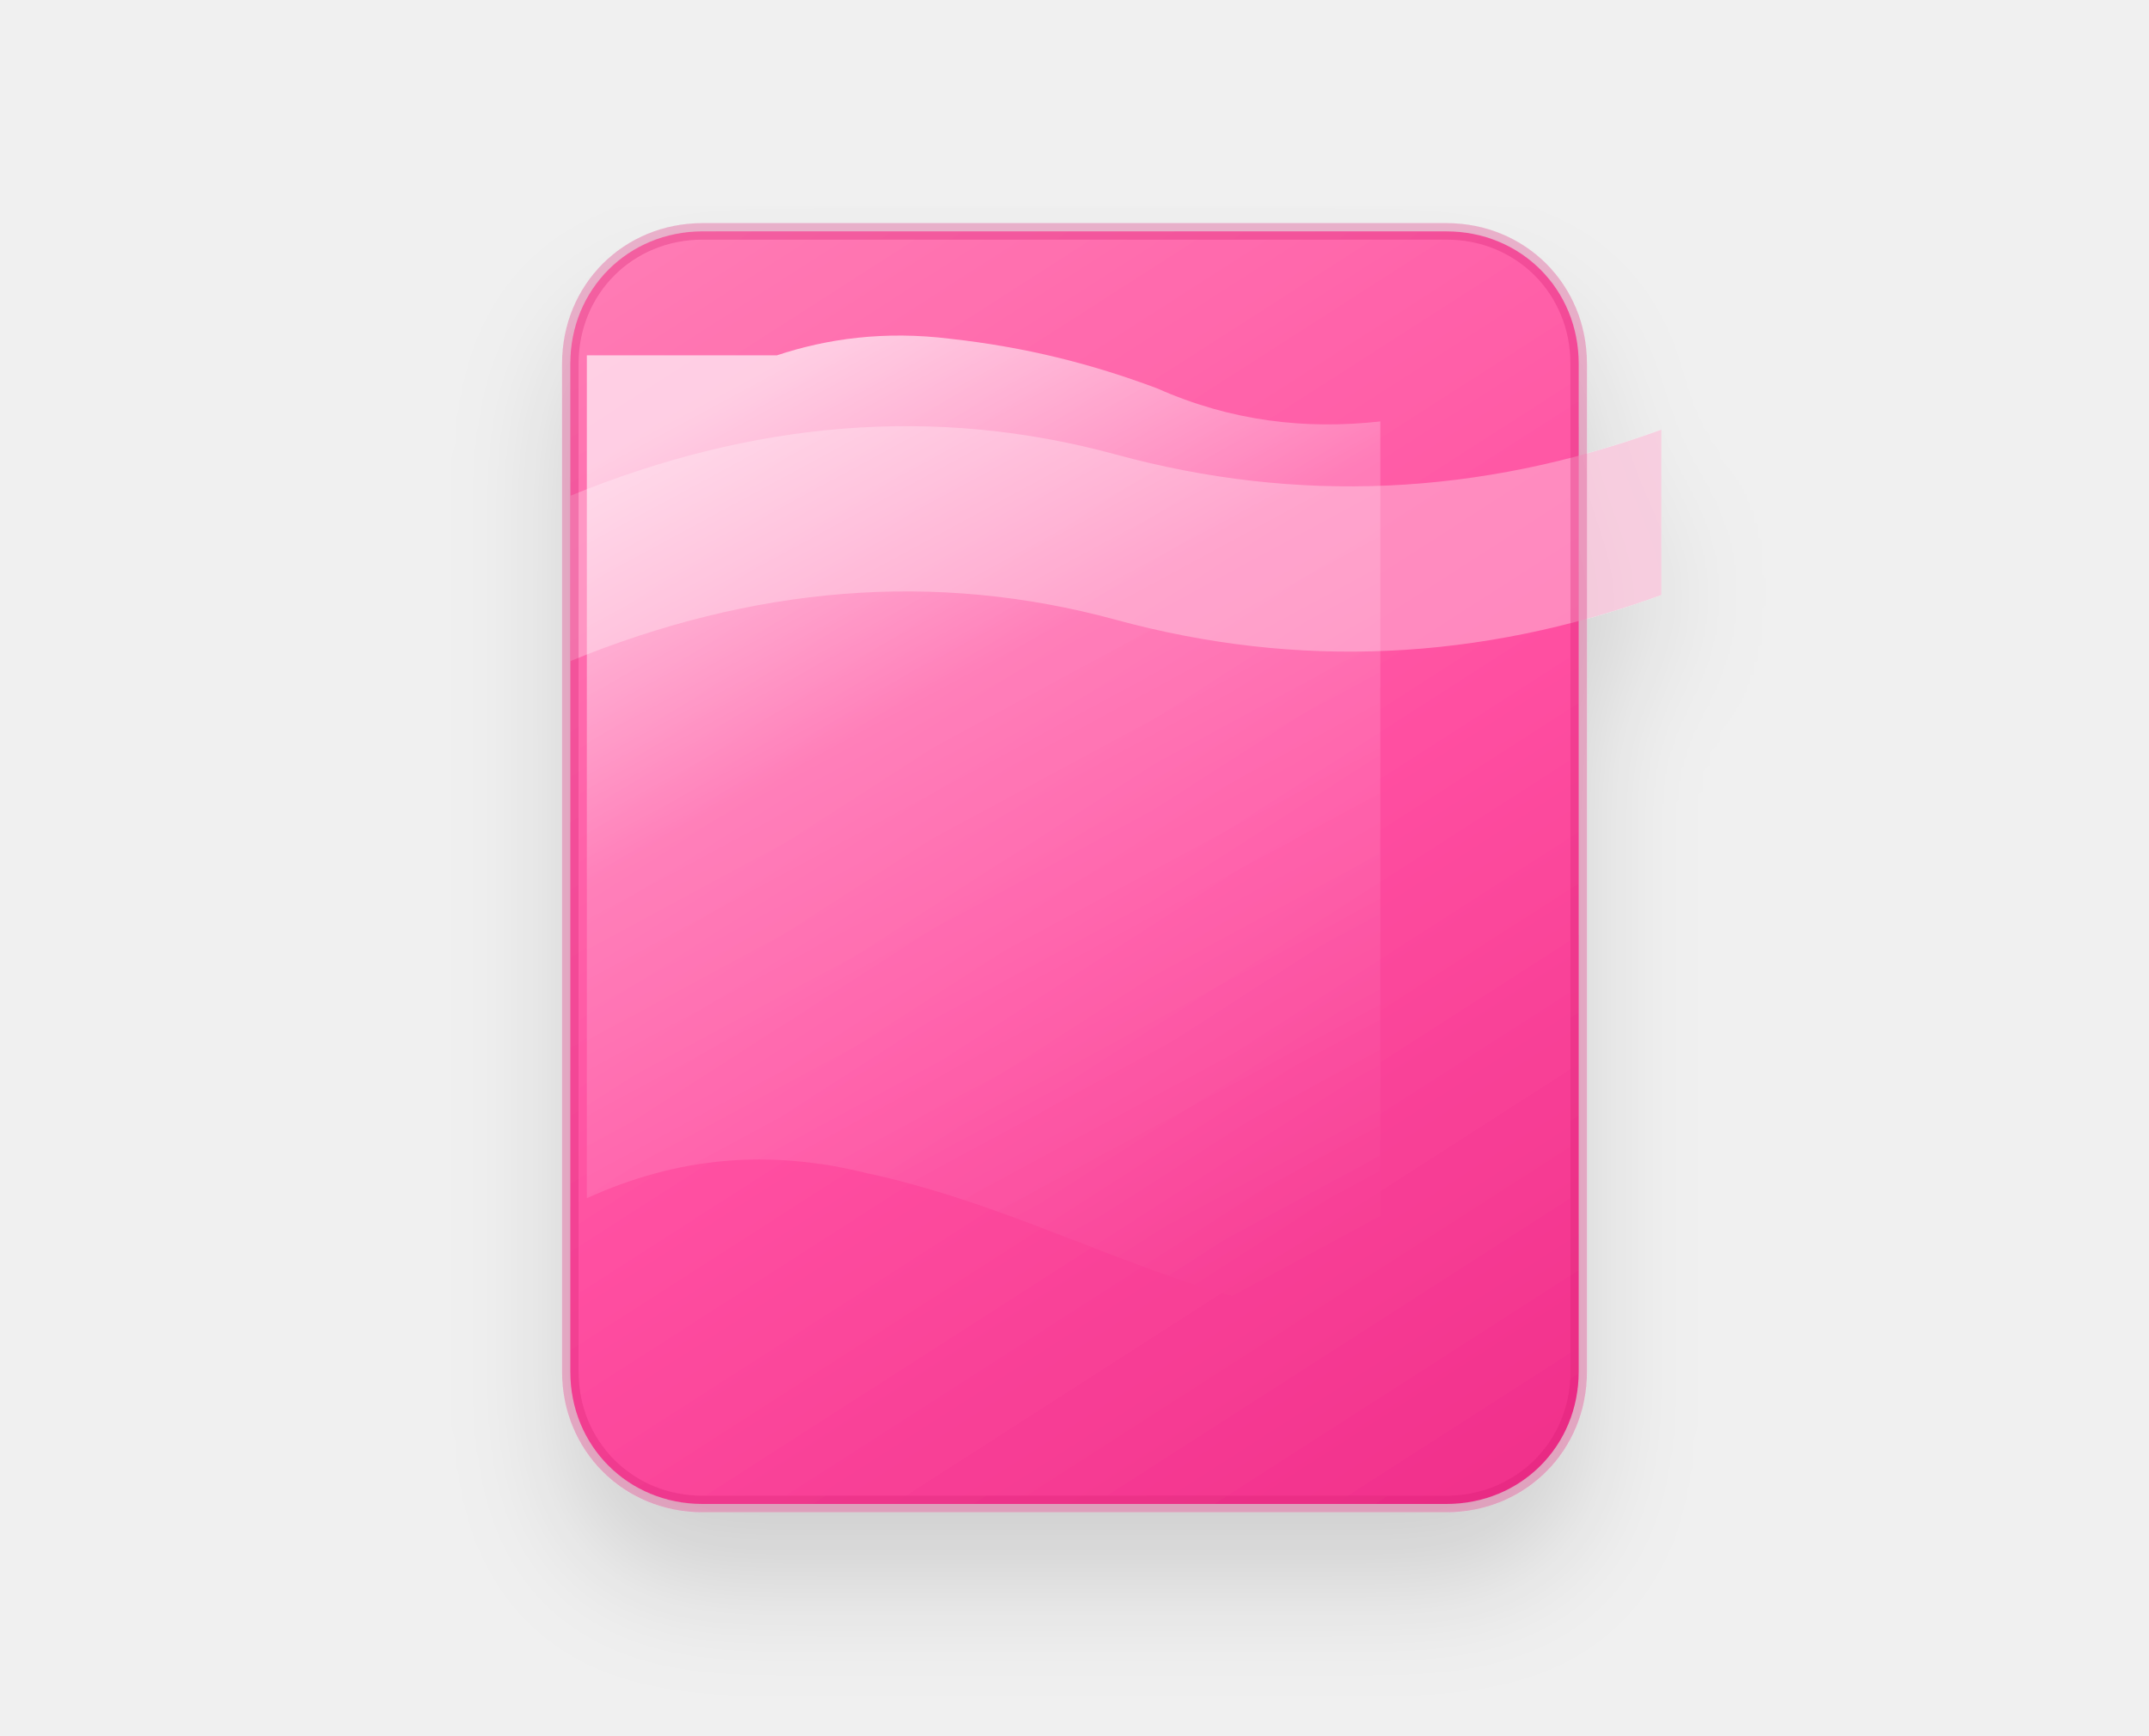
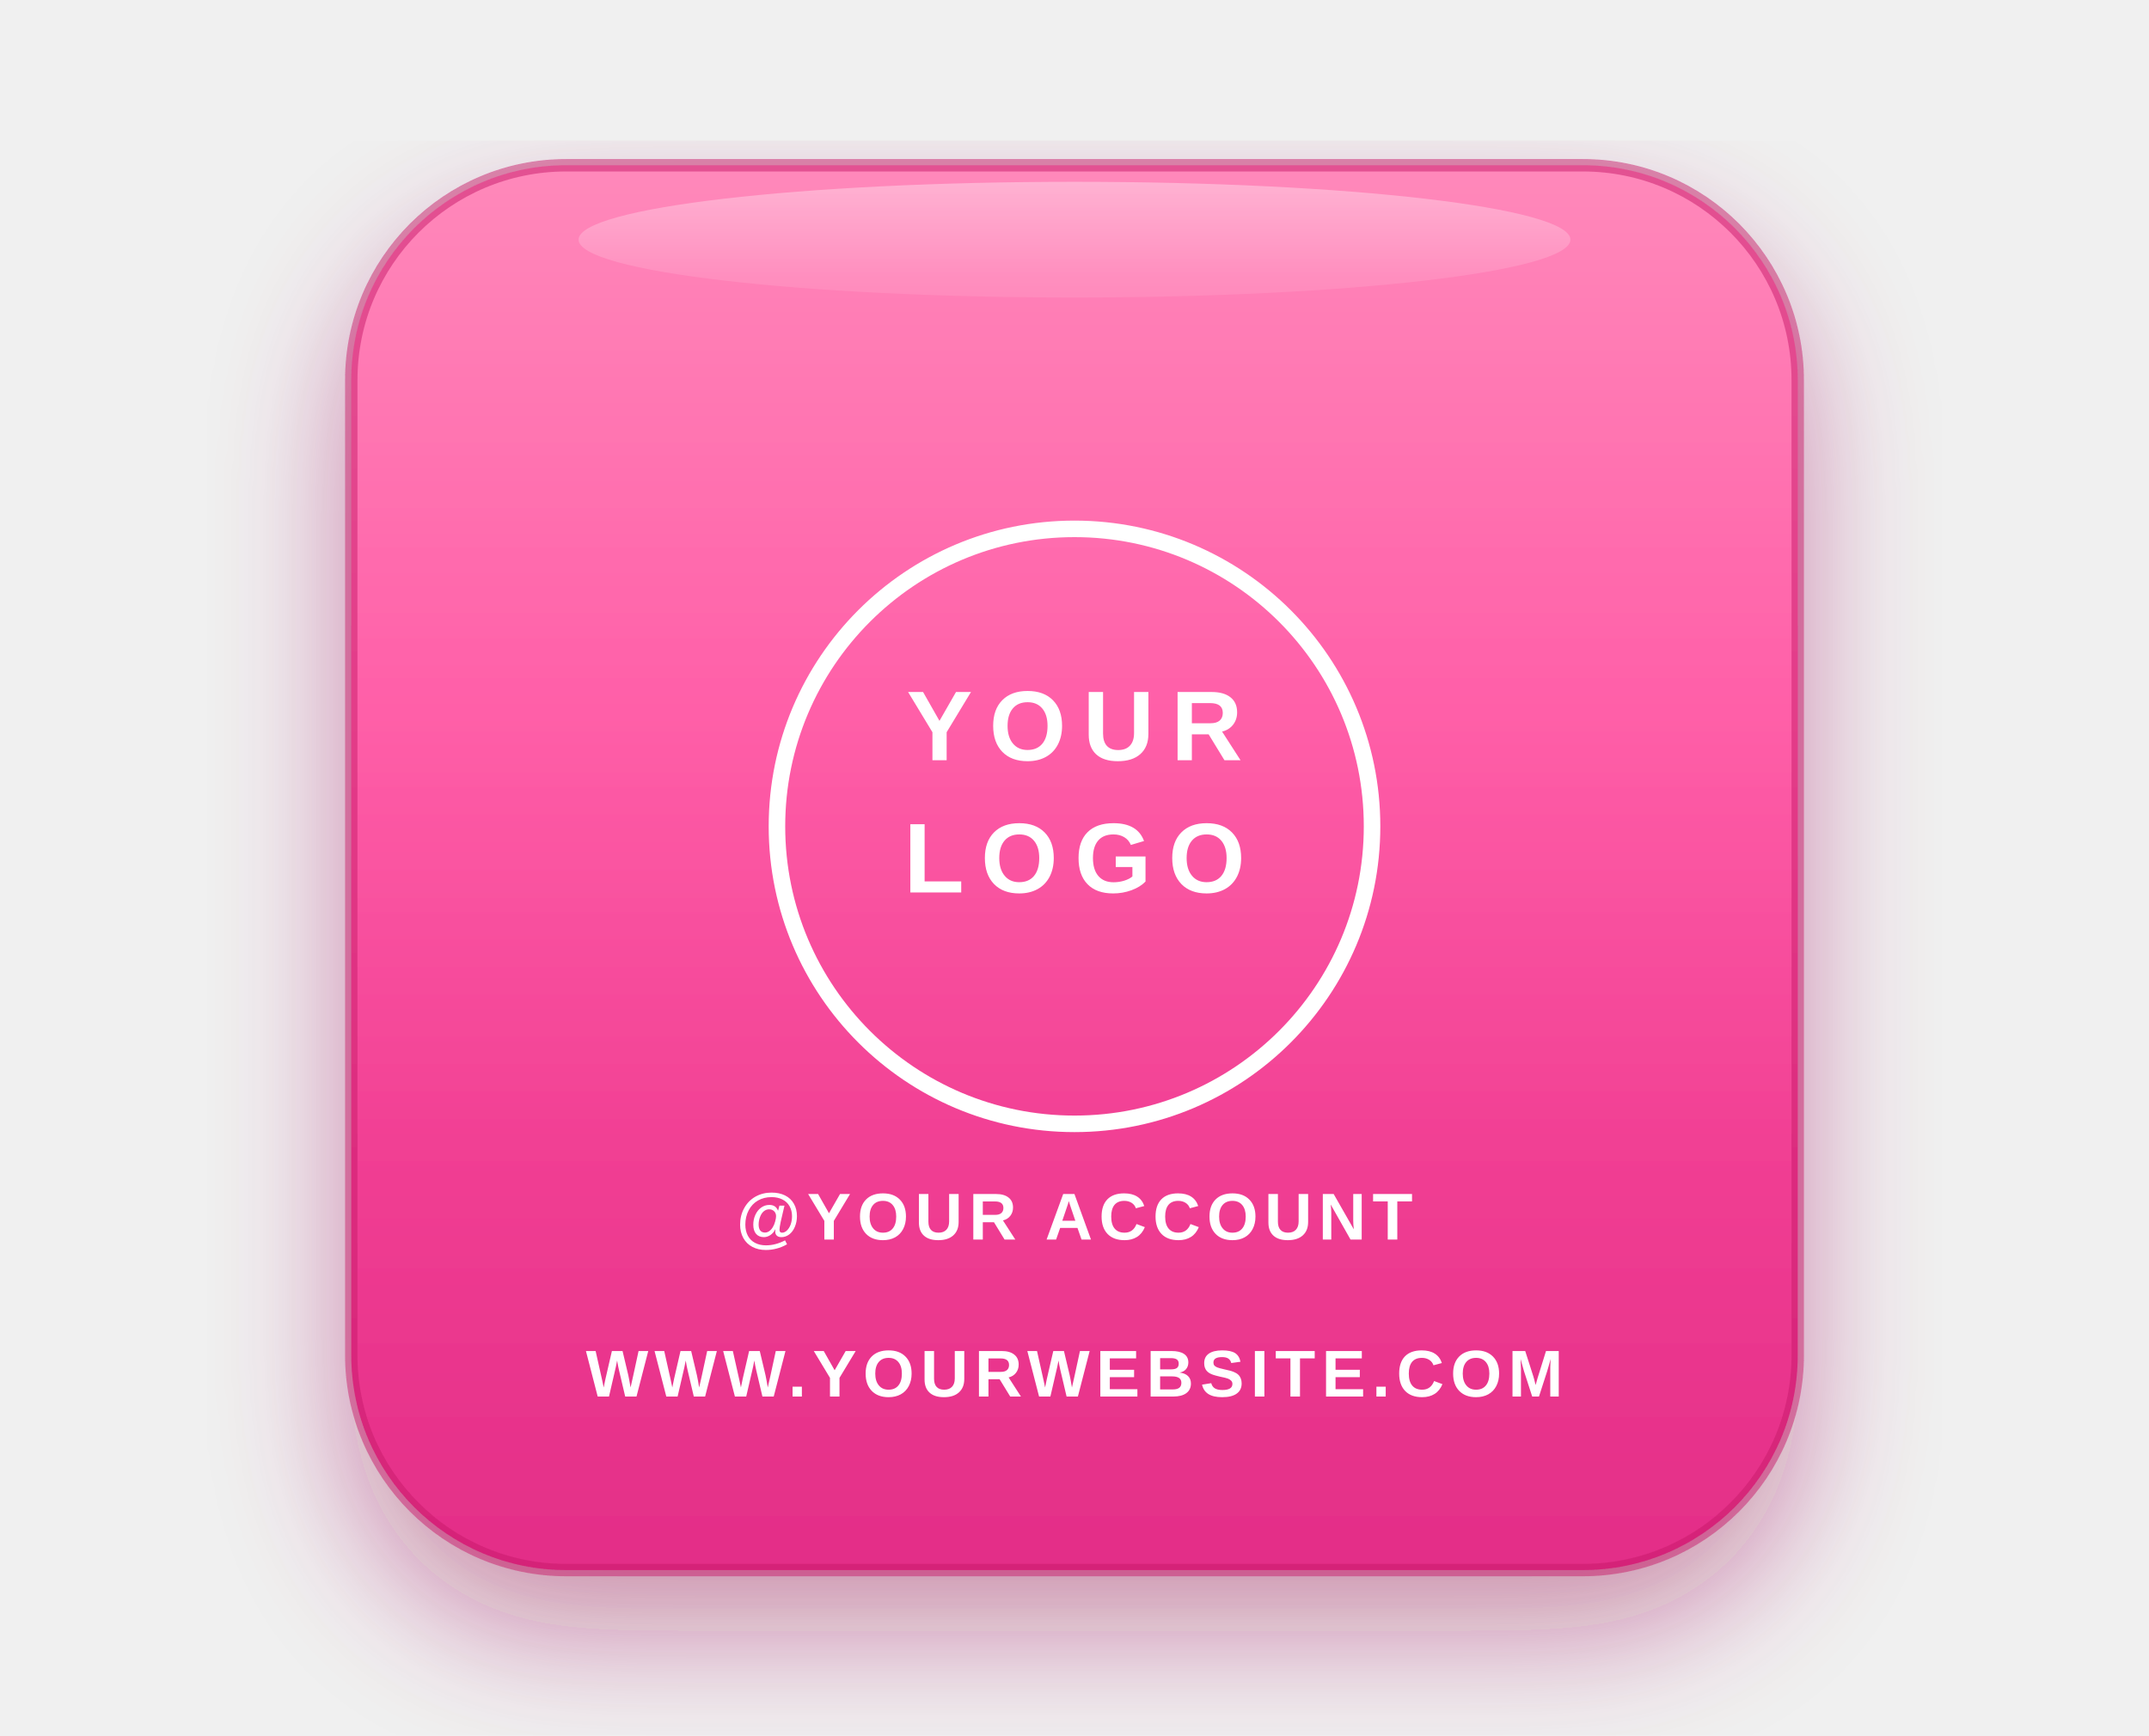
<svg xmlns="http://www.w3.org/2000/svg" width="520" height="420" viewBox="0 0 520 420" fill="none">
  <defs>
-     <linearGradient id="g1" x1="156" y1="48" x2="364" y2="372" gradientUnits="userSpaceOnUse">
-       <stop stop-color="#FF7DB5" />
-       <stop offset="0.55" stop-color="#FF4FA1" />
-       <stop offset="1" stop-color="#F02E8A" />
+     <linearGradient id="catPinkBody" x1="260" y1="20" x2="260" y2="400" gradientUnits="userSpaceOnUse">
+       <stop stop-color="#FF8FBD" />
+       <stop offset="0.4" stop-color="#FF5FA8" />
+       <stop offset="0.7" stop-color="#F03D92" />
+       <stop offset="1" stop-color="#E02A85" />
    </linearGradient>
-     <linearGradient id="gloss1" x1="192" y1="86" x2="312" y2="308" gradientUnits="userSpaceOnUse">
-       <stop stop-color="#FFFFFF" stop-opacity="0.65" />
-       <stop offset="0.35" stop-color="#FFFFFF" stop-opacity="0.2" />
+     <linearGradient id="catPinkCap" x1="260" y1="30" x2="260" y2="90" gradientUnits="userSpaceOnUse">
+       <stop stop-color="#FFFFFF" stop-opacity="0.5" />
+       <stop offset="0.6" stop-color="#FFFFFF" stop-opacity="0.12" />
      <stop offset="1" stop-color="#FFFFFF" stop-opacity="0" />
    </linearGradient>
-     <filter id="s1" x="88" y="32" width="344" height="384" filterUnits="userSpaceOnUse" color-interpolation-filters="sRGB">
-       <feDropShadow dx="0" dy="18" stdDeviation="14" flood-color="#000" flood-opacity="0.14" />
+     <filter id="catPinkShadow" x="50" y="20" width="420" height="400" filterUnits="userSpaceOnUse" color-interpolation-filters="sRGB">
+       <feDropShadow dx="0" dy="14" stdDeviation="16" flood-color="#A01E5C" flood-opacity="0.45" />
    </filter>
  </defs>
-   <g filter="url(#s1)">
-     <path d="M170 56h180c18 0 32 14 32 32v244c0 18-14 32-32 32H170c-18 0-32-14-32-32V88c0-18 14-32 32-32Z" fill="url(#g1)" />
-     <path d="M138 120c44-18 88-22 132-10 44 12 88 10 132-6v40c-44 16-88 18-132 6-44-12-88-8-132 10v-40Z" fill="#FFB6D5" fill-opacity="0.55" />
-     <path d="M188 86c12-4 26-6 42-4 18 2 34 6 50 12 18 8 36 10 54 8v214c-14 2-28 0-42-4-30-10-54-22-82-28-24-6-46-4-68 6V86Z" fill="url(#gloss1)" />
-     <path d="M170 56h180c18 0 32 14 32 32v244c0 18-14 32-32 32H170c-18 0-32-14-32-32V88c0-18 14-32 32-32Z" stroke="#D61E73" stroke-opacity="0.3" stroke-width="4" />
+   <g filter="url(#catPinkShadow)">
+     <rect x="85" y="40" width="350" height="340" rx="52" ry="52" fill="url(#catPinkBody)" />
+     <ellipse cx="260" cy="58" rx="120" ry="14" fill="url(#catPinkCap)" />
+     <rect x="85" y="40" width="350" height="340" rx="52" ry="52" stroke="#C91A6B" stroke-opacity="0.5" stroke-width="3" fill="none" />
  </g>
+   <circle cx="260" cy="200" r="72" fill="none" stroke="white" stroke-width="4" />
+   <text x="260" y="184" text-anchor="middle" fill="white" font-size="24" font-family="Poppins, Arial, sans-serif" font-weight="700" letter-spacing="4">YOUR</text>
+   <text x="260" y="216" text-anchor="middle" fill="white" font-size="24" font-family="Poppins, Arial, sans-serif" font-weight="700" letter-spacing="4">LOGO</text>
+   <text x="260" y="300" text-anchor="middle" fill="white" font-size="16" font-family="Poppins, Arial, sans-serif" font-weight="700" letter-spacing="1.5">@YOUR ACCOUNT</text>
+   <text x="260" y="338" text-anchor="middle" fill="white" font-size="16" font-family="Poppins, Arial, sans-serif" font-weight="700" letter-spacing="1.5">WWW.YOURWEBSITE.COM</text>
</svg>
